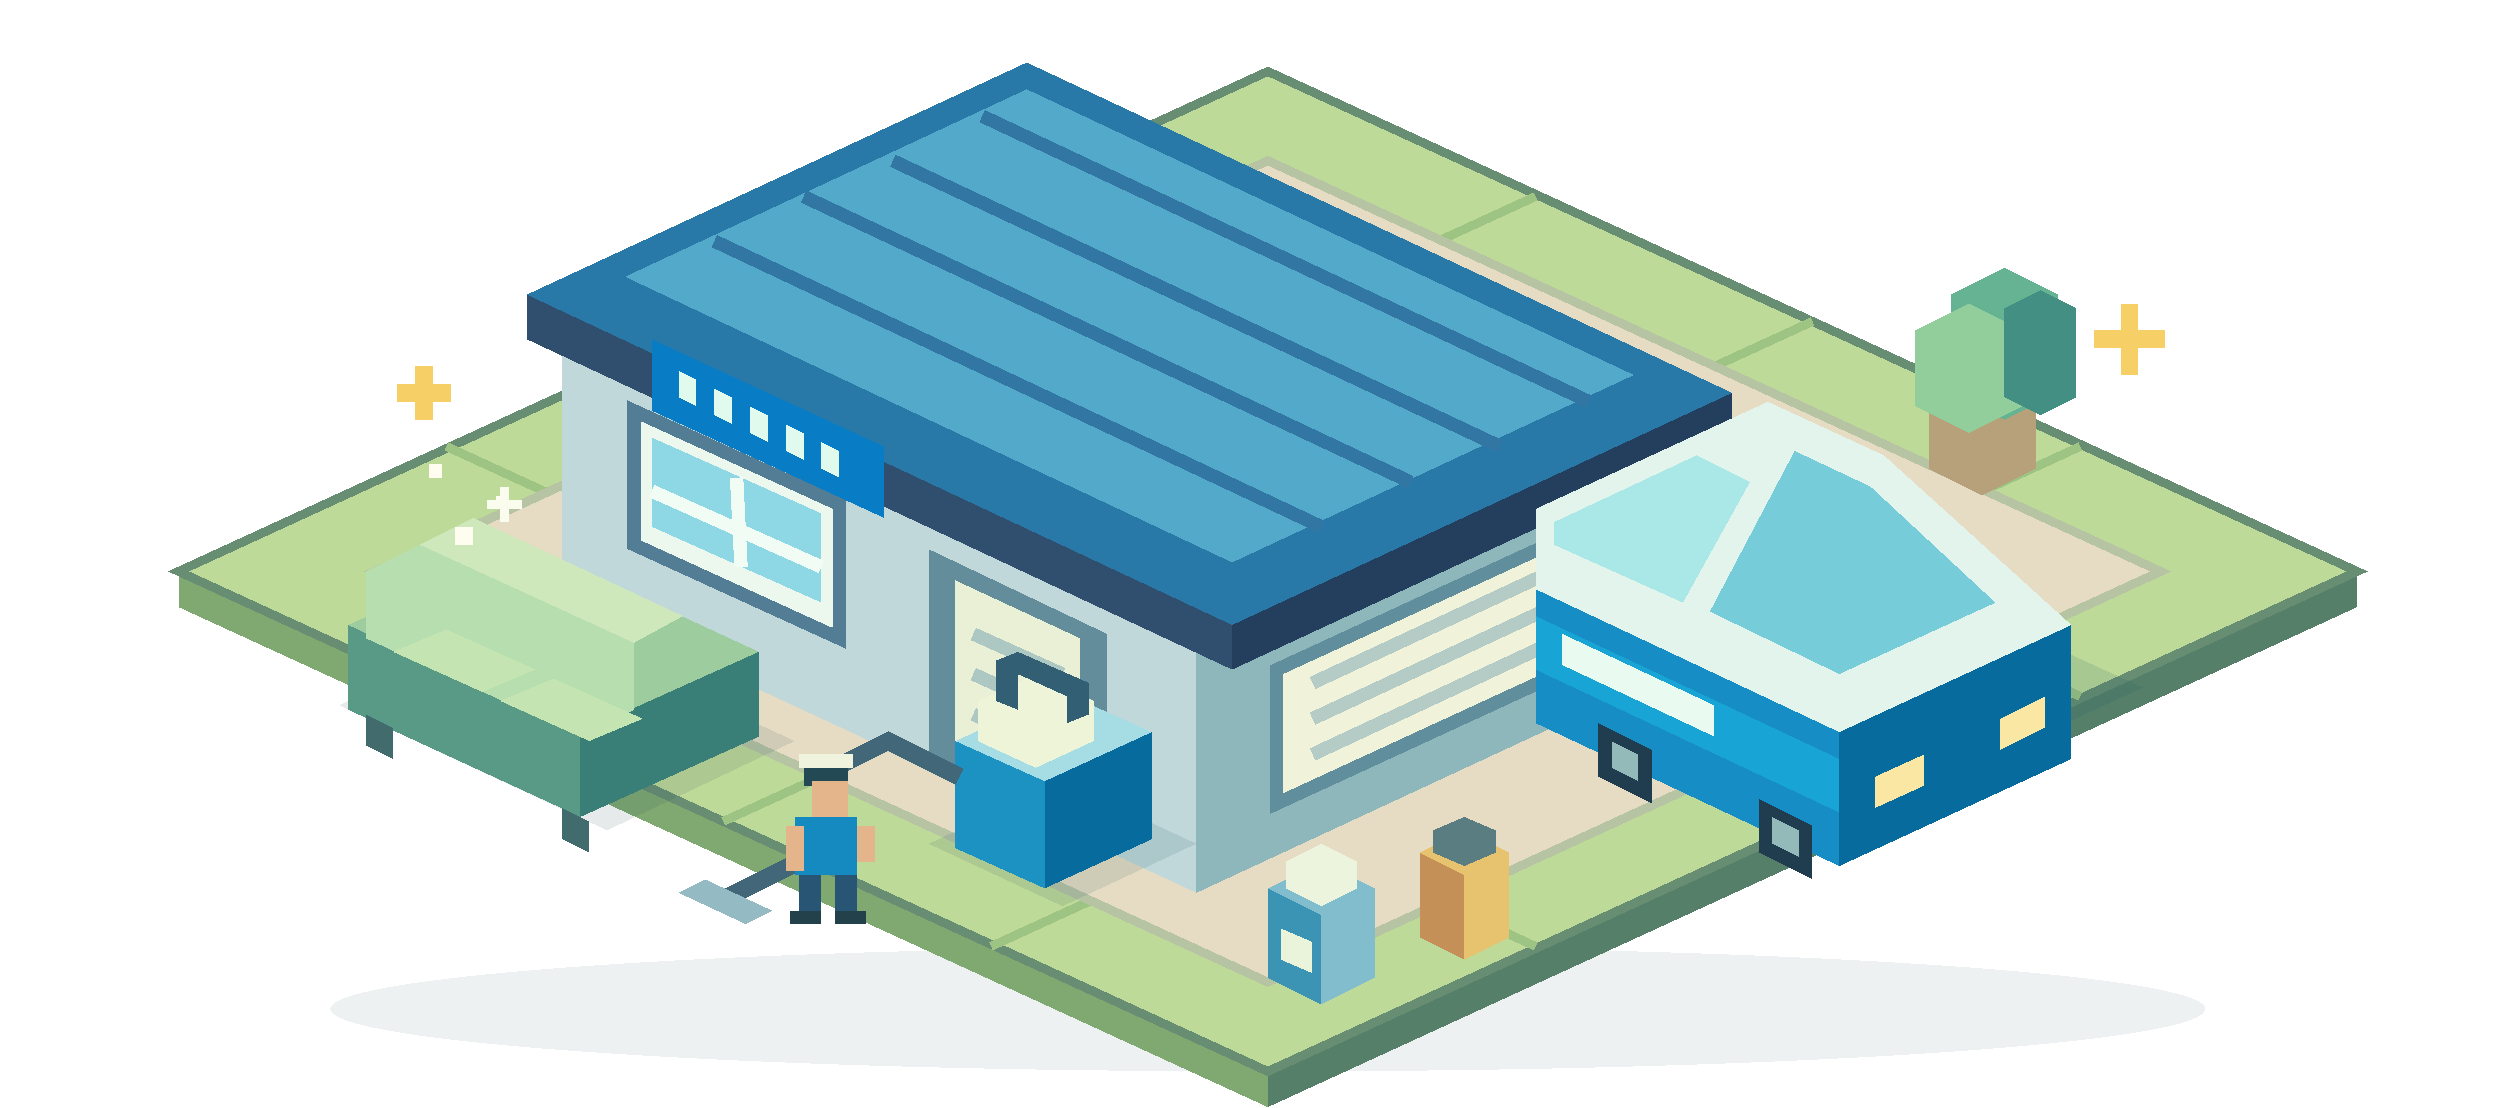
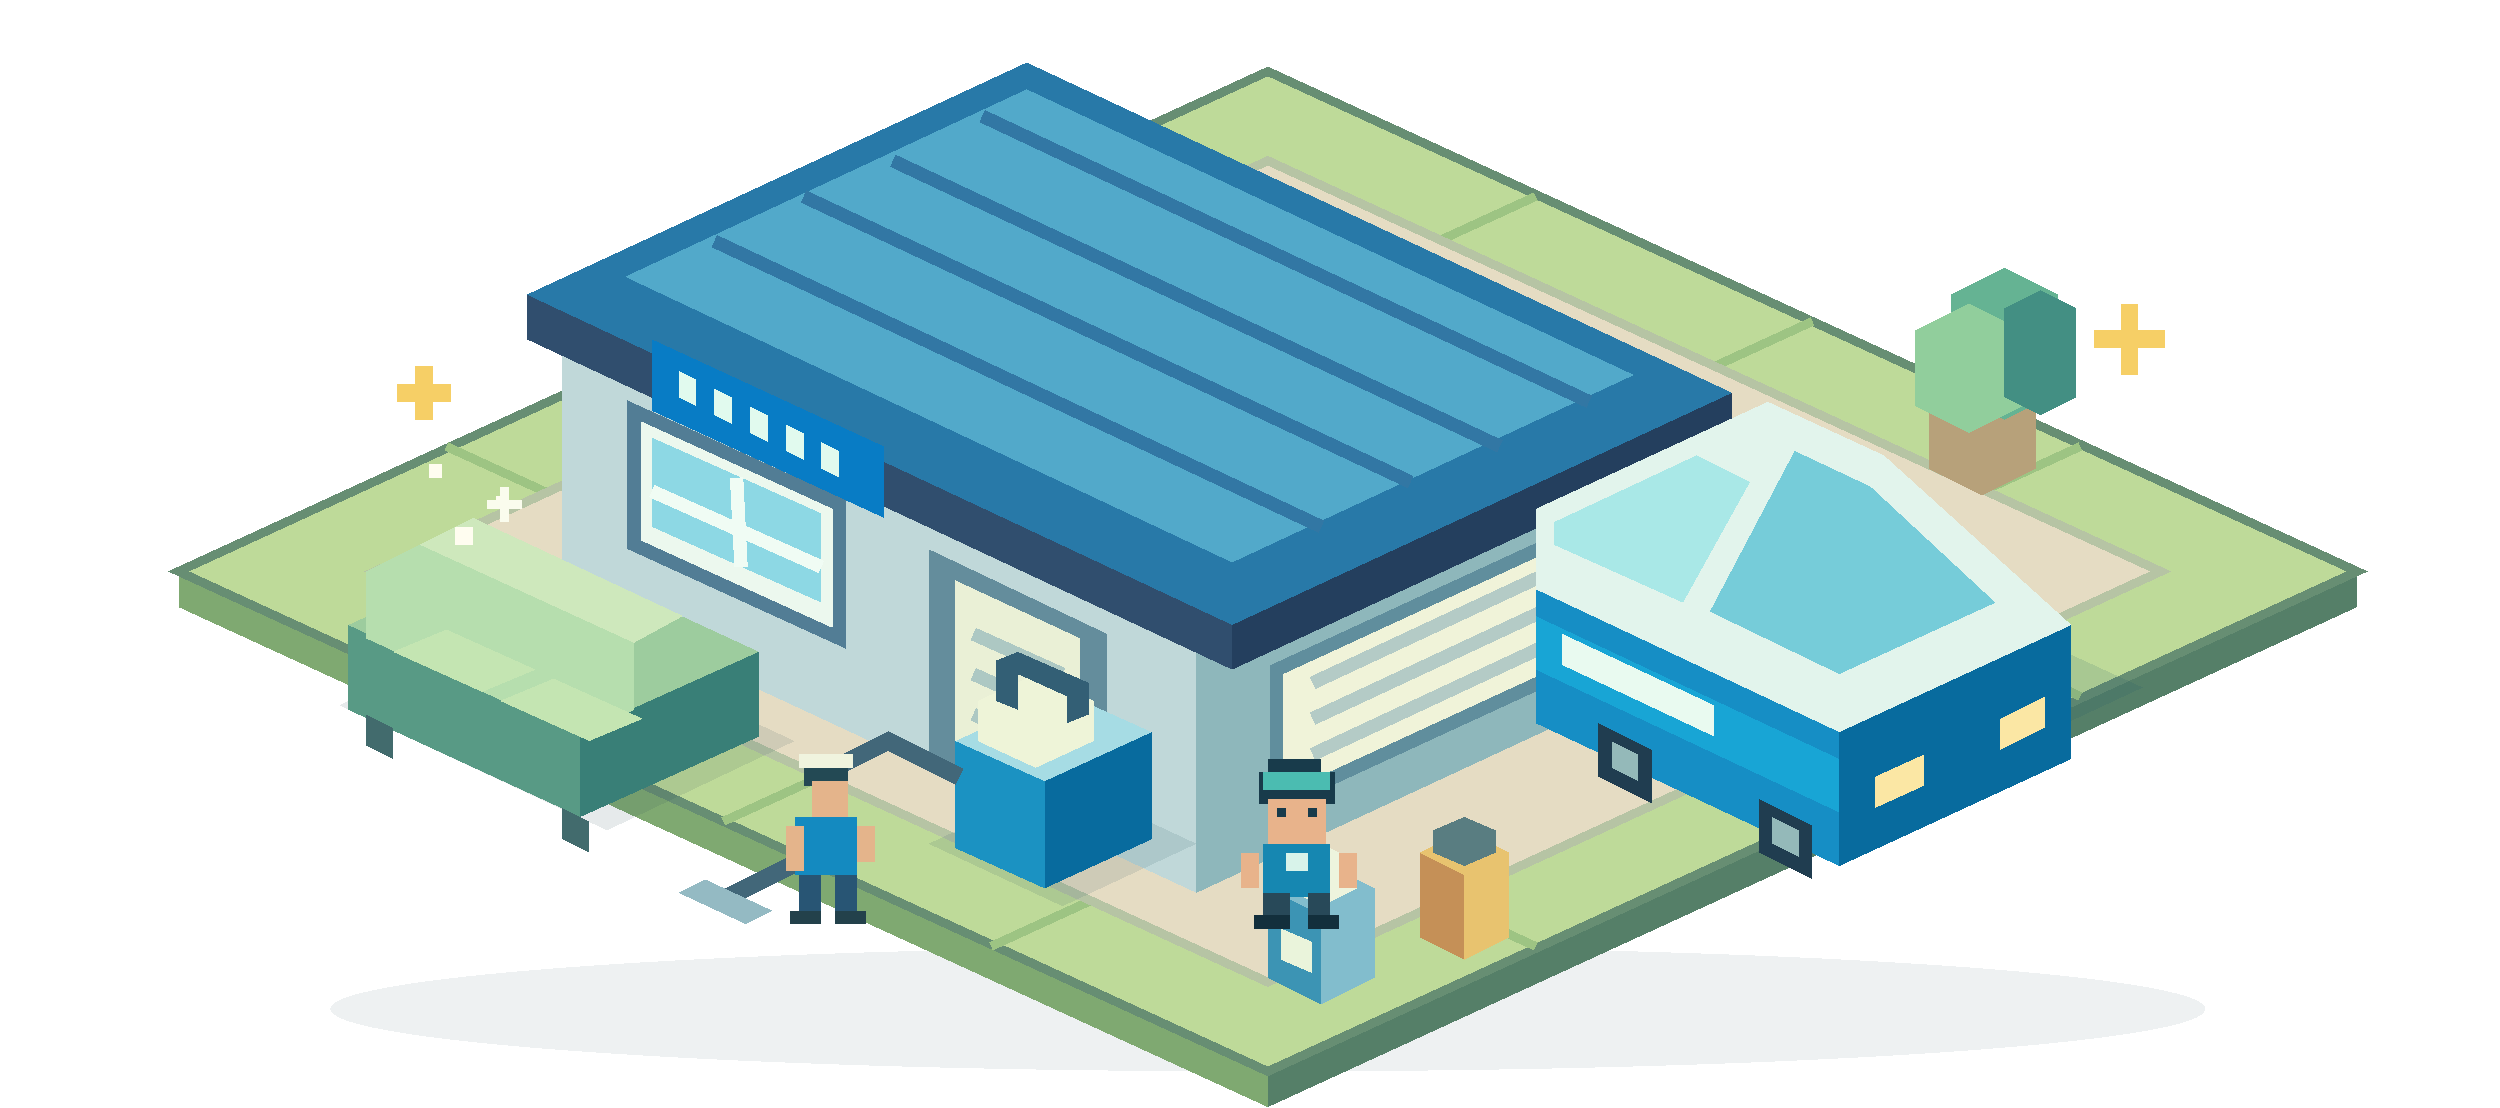
<svg xmlns="http://www.w3.org/2000/svg" viewBox="0 0 560 248" fill="none" shape-rendering="crispEdges">
  <ellipse cx="284" cy="226" rx="210" ry="14" fill="#244B58" opacity=".08" />
  <path d="m40 128 244-112 244 112-244 112z" fill="#BEDA99" />
  <path d="m40 128 244 112v8L40 136z" fill="#7FA971" />
  <path d="m284 240 244-112v8L284 248z" fill="#557F68" />
  <path d="m40 128 244-112 244 112-244 112z" stroke="#678E73" stroke-width="2" />
  <g stroke="#9DC483" stroke-width="2">
    <path d="m100 100 244 112M160 72l244 112M222 44l244 112M100 156 344 44M162 184 406 72M222 212l244-112" />
  </g>
  <path d="m84 128 200-92 200 92-200 92z" fill="#E5DCC3" stroke="#B6C4A4" stroke-width="2" />
  <path d="m126 74 142 66v60l-142-66z" fill="#C0D8D9" />
  <path d="m268 140 112-52v60l-112 52z" fill="#8EB7BB" />
  <path d="m118 66 112-52 158 74-112 52z" fill="#2879A8" />
  <path d="m118 66 158 74v10L118 76z" fill="#304E6E" />
  <path d="m276 140 112-52v10l-112 52z" fill="#243F5E" />
  <path d="m140 62 90-42 136 64-90 42z" fill="#52A9CA" />
  <path d="m160 54 136 64M180 44l136 64M200 36l136 64M220 26l136 64" stroke="#3277A4" stroke-width="3" />
  <path d="m142 92 46 21v30l-46-21z" fill="#ECF8EE" stroke="#527D95" stroke-width="3" />
  <path d="m146 98 38 17v20l-38-17z" fill="#8DD8E4" />
  <path d="m165 107 1 20M146 110l38 17" stroke="#F0FCF4" stroke-width="3" />
  <path d="m208 123 40 19v47l-40-19z" fill="#648D9C" />
  <path d="m214 130 28 13v40l-28-13z" fill="#EAF0D6" />
  <path d="m218 142 20 9M218 151l20 9M218 160l20 9" stroke="#ADC8C3" stroke-width="3" />
  <path d="m286 150 76-35v30l-76 35z" fill="#F0F3D9" stroke="#608E9D" stroke-width="3" />
  <path d="m294 153 60-28M294 161l60-28M294 169l60-28" stroke="#B4CBC6" stroke-width="3" />
  <path d="m146 76 52 24v16l-52-24z" fill="#087CC5" />
  <path d="m152 83 4 2v6l-4-2zm8 4 4 2v6l-4-2zm8 4 4 2v6l-4-2zm8 4 4 2v6l-4-2zm8 4 4 2v6l-4-2z" fill="#E1FAEE" />
  <g class="pixel-van">
    <path d="m350 150 60-28 70 32-60 28z" fill="#184E68" opacity=".13" />
    <path d="m344 132 52-24 68 32-52 24z" fill="#F2FAEE" />
    <path d="m344 132 68 32v30l-68-32z" fill="#168EC5" />
    <path d="m412 164 52-24v30l-52 24z" fill="#086B9E" />
    <path d="m344 132 52-24v-18l-52 24z" fill="#DFF5EE" />
    <path d="m396 90 26 12 42 38-52 24-68-32v-18z" fill="#E2F4EC" />
    <path d="m402 101 17 8 28 26-35 16-29-14z" fill="#76CCD9" />
    <path d="m348 122 29 13 15-27-12-6-32 15z" fill="#A9E8E7" />
    <path d="m344 138 68 32v12l-68-32z" fill="#18A5D5" />
    <path d="m350 142 34 16v7l-34-16z" fill="#E9FAF0" />
    <path d="m358 162 12 6v12l-12-6zM394 179l12 6v12l-12-6z" fill="#203D50" />
    <path d="m361 166 6 3v6l-6-3zM397 183l6 3v6l-6-3z" fill="#94B9B9" />
    <path d="m420 174 11-5v7l-11 5zM448 161l10-5v7l-10 5z" fill="#FBE7A4" />
  </g>
  <path d="m76 158 42-20 60 28-42 20z" fill="#274D56" opacity=".12" />
  <path d="m78 140 40-18 52 24-40 18z" fill="#9DCC9E" />
  <path d="m78 140 52 24v19l-52-24z" fill="#589A85" />
  <path d="m130 164 40-18v19l-40 18z" fill="#397F77" />
  <path d="m82 128 12-6 48 22v15l-12 6-48-22z" fill="#B6DEAE" />
  <path d="m94 122 12-6 47 22-11 6z" fill="#CEE8BC" />
  <path d="m88 146 20 9 12-5-20-9zm24 11 20 9 12-5-20-9z" fill="#C4E5B2" />
  <path d="m82 160 6 3v7l-6-3zM126 181l6 3v7l-6-3z" fill="#426B6D" />
  <path d="m208 189 30-14 30 14-30 14z" fill="#244D60" opacity=".12" />
  <path d="m214 166 24-11 20 9-24 11z" fill="#A6DCE4" />
  <path d="m214 166 20 9v24l-20-9z" fill="#1B92C2" />
  <path d="m234 175 24-11v24l-24 11z" fill="#086B9E" />
  <path d="m219 157 13-6 13 6v9l-13 6-13-6z" fill="#EEF4D8" />
  <path d="m223 148 5-2 16 7v7l-5 2v-6l-11-5v8l-5-2z" fill="#335F75" />
  <path d="m215 174-16-8-12 6v17l-24 12" stroke="#426779" stroke-width="4" />
  <path class="pixel-nozzle" d="m158 197 15 7-6 3-15-7z" fill="#94BAC3" />
  <path d="m284 199 12-6 12 6v20l-12 6-12-6z" fill="#82BDCD" />
  <path d="m284 199 12 6v20l-12-6z" fill="#3C94B4" />
  <path d="m288 193 8-4 8 4v6l-8 4-8-4z" fill="#EDF4DD" />
  <path d="m287 208 7 3v7l-7-3z" fill="#EAF4DB" />
  <path d="m318 191 10-5 10 5v19l-10 5-10-5z" fill="#E8C36F" />
  <path d="m318 191 10 5v19l-10-5z" fill="#C59057" />
  <path d="m321 186 7-3 7 3v5l-7 3-7-3z" fill="#597D81" />
+   <g class="ncleanek-walker" transform="translate(274 168)" aria-hidden="true">
+     <g class="ncleanek-path">
+       <g class="ncleanek-body" shape-rendering="crispEdges">
+         <path fill="#183b4b" d="M10 2h12v3h3v7H8V5h2z" />
+         <path fill="#4bbcb1" d="M9 5h15v4H9z" />
+         <path fill="#e8b38b" d="M10 11h13v10H10zM4 23h4v8H4zm22 0h4v8h-4z" />
+         <path fill="#183b4b" d="M12 13h2v2h-2zm7 0h2v2h-2z" />
+         <path fill="#1687b1" d="M9 21h15v12H9z" />
+         <path fill="#d8f3ea" d="M14 23h5v4h-5z" />
+         <g class="ncleanek-leg-left">
+           <path fill="#284959" d="M9 32h6v5H9z" />
+           <path fill="#132f3c" d="M7 37h8v3H7z" />
+         </g>
+         <g class="ncleanek-leg-right">
+           <path fill="#284959" d="M19 32h5v5h-5z" />
+           <path fill="#132f3c" d="M19 37h7v3h-7z" />
+         </g>
+       </g>
+     </g>
+   </g>
  <g class="pixel-worker">
    <path d="M180 169h10v7h-10z" fill="#234954" />
    <path d="M182 175h8v8h-8z" fill="#E4B48B" />
    <path d="M178 183h14v13h-14z" fill="#148AC0" />
    <path d="M176 185h4v10h-4zm16 0h4v8h-4z" fill="#E4B48B" />
    <path d="M179 196h5v8h-5zm8 0h5v8h-5z" fill="#285574" />
    <path d="M177 204h7v3h-7zm10 0h7v3h-7z" fill="#23414B" />
    <path d="M179 169h12v3h-12z" fill="#F0F4DE" />
  </g>
  <g class="pixel-bubbles" fill="#FFFDF0">
    <path d="M102 118h4v4h-4zm9-7h3v3h-3zm-15-7h3v3h-3z" />
    <path d="M113 109v8m-4-4h8" stroke="#FAFCED" stroke-width="2" />
  </g>
  <g class="pixel-booked" opacity="0">
    <path d="M290 55h30v29h-30z" fill="#F5F7DC" stroke="#285574" stroke-width="2" />
    <path d="M290 60h30M297 52v7m15-7v7" stroke="#1689B8" stroke-width="3" />
    <path d="m297 71 5 5 10-10" stroke="#3C986E" stroke-width="3" />
  </g>
  <path d="m432 91 12-6 12 6v14l-12 6-12-6z" fill="#B7A17A" />
  <path d="m437 66 12-6 12 6v22l-12 6-12-6z" fill="#65B393" />
  <path d="m429 74 12-6 12 6v17l-12 6-12-6z" fill="#91CE9C" />
  <path d="m449 69 8-4 8 4v20l-8 4-8-4z" fill="#438F83" />
  <path class="pixel-sparkle" d="M477 68v16m-8-8h16M95 82v12m-6-6h12" stroke="#F6CF66" stroke-width="4" />
</svg>
